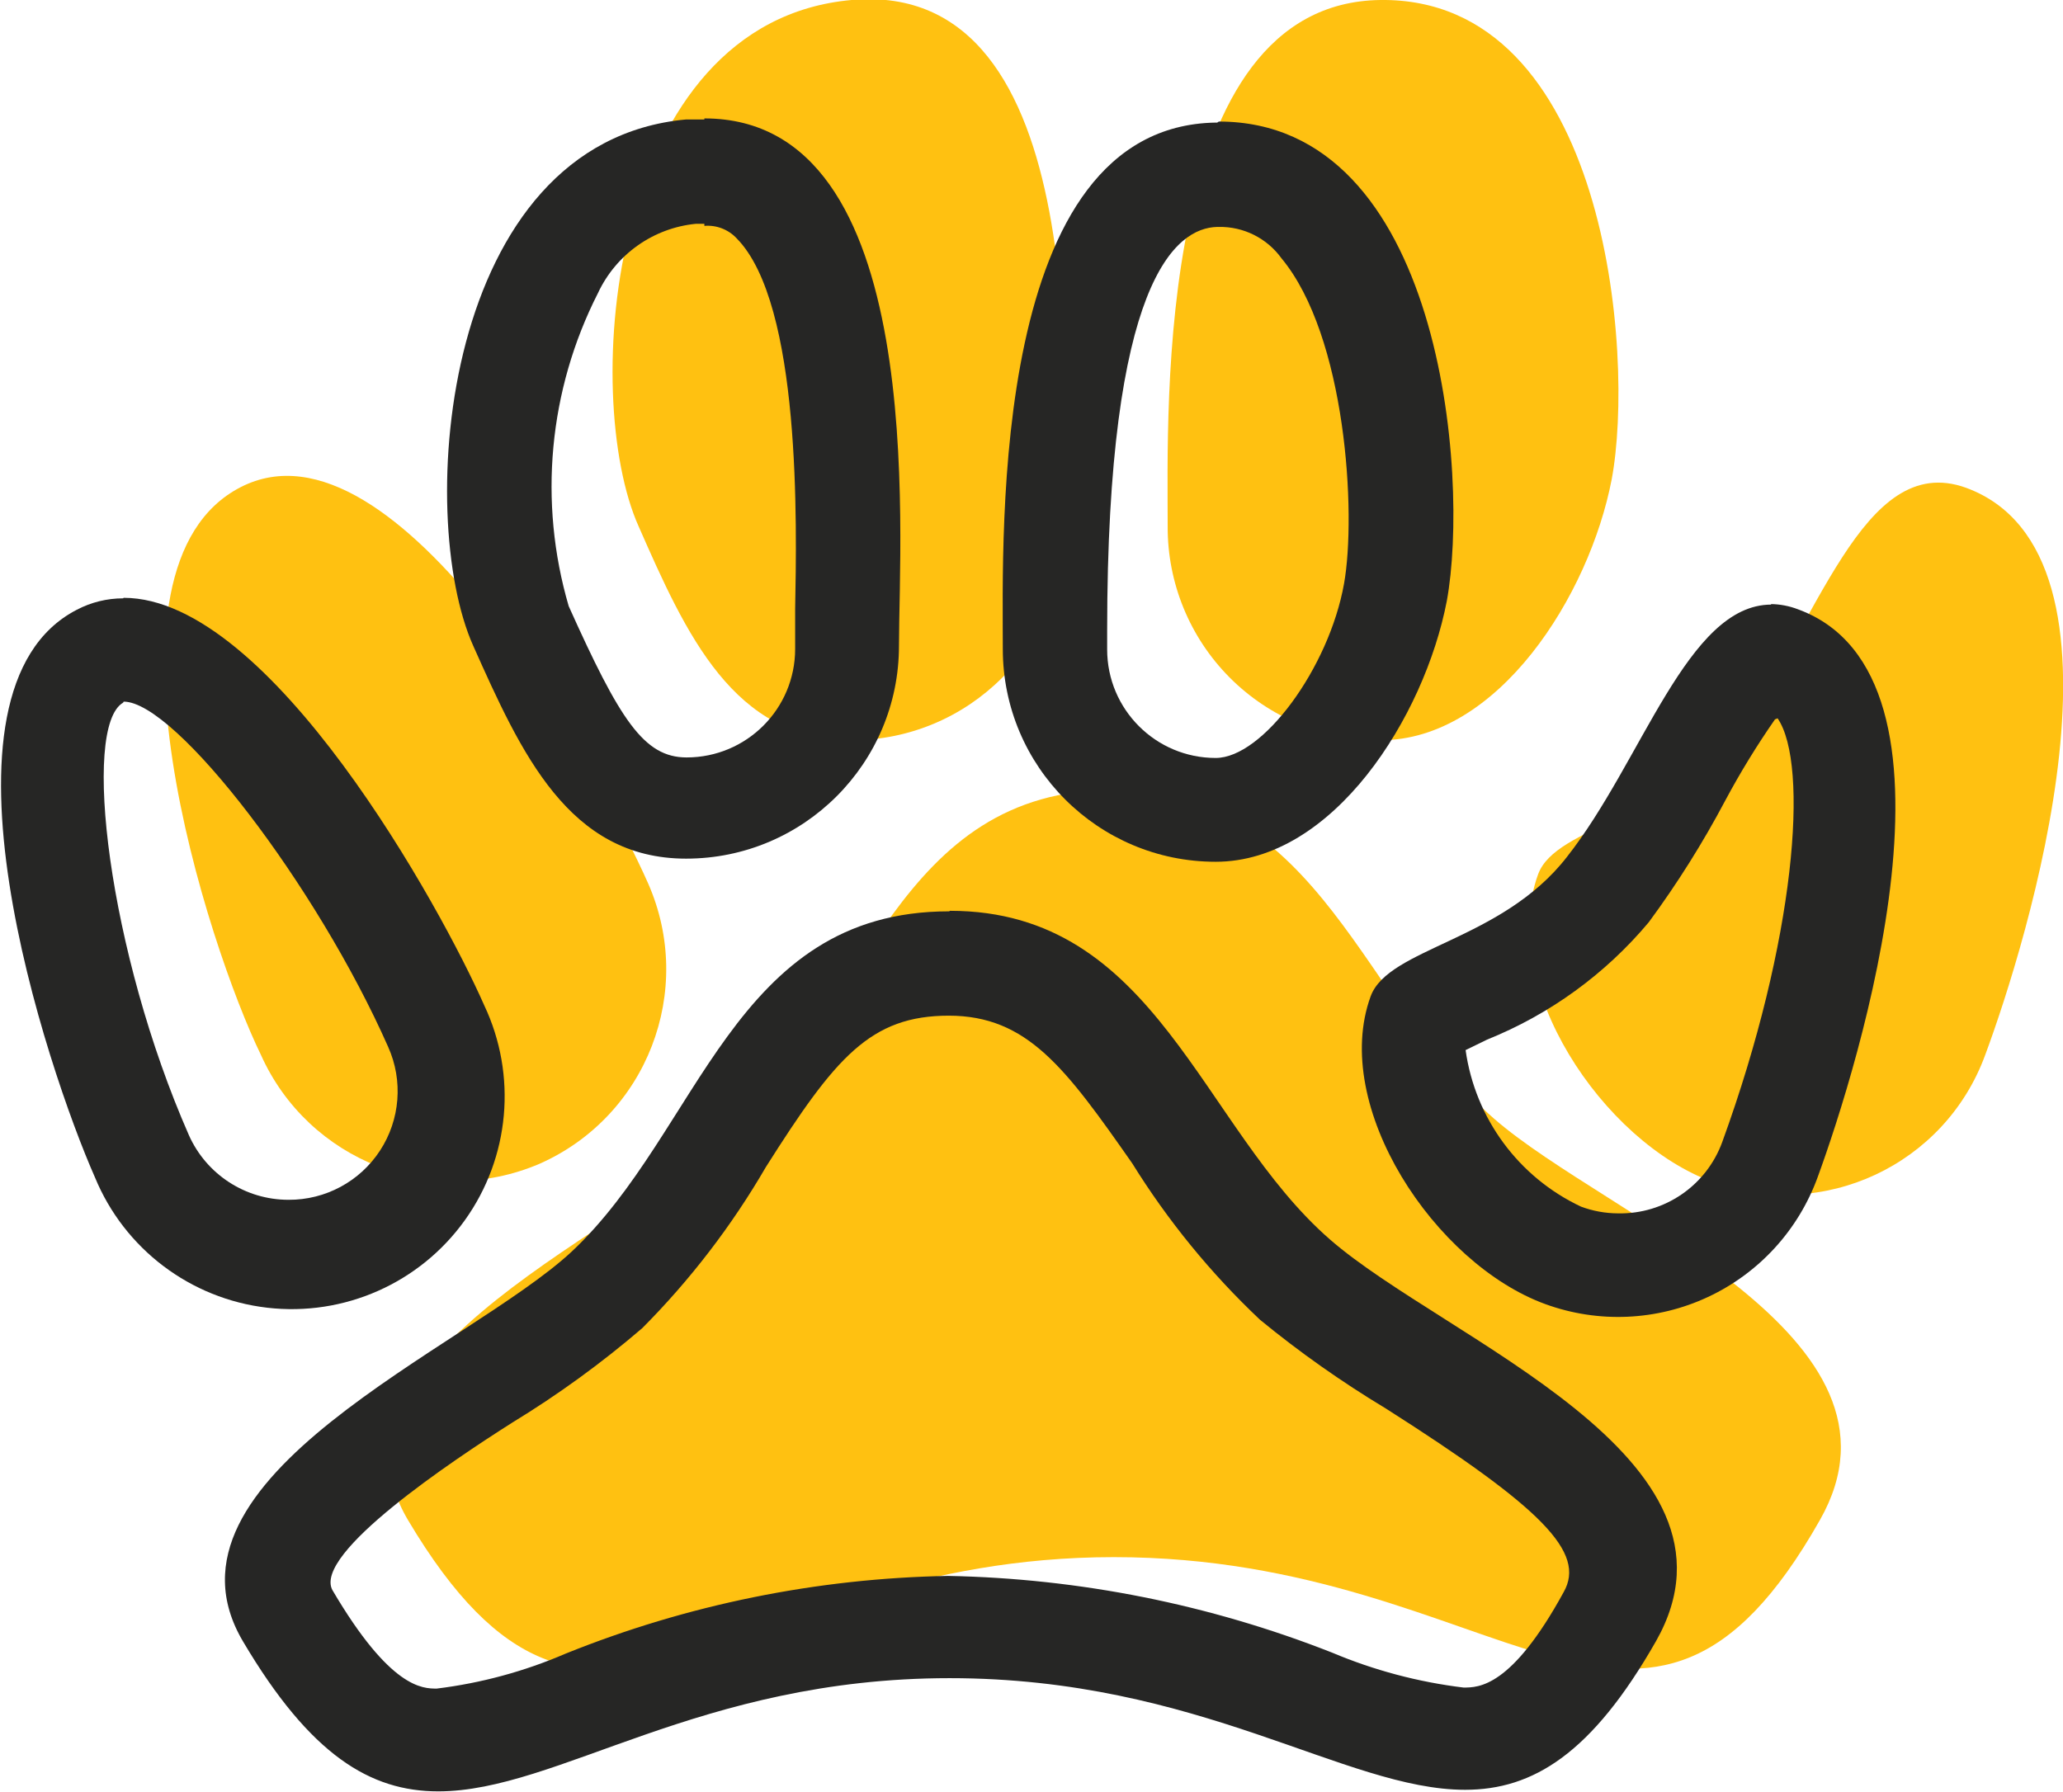
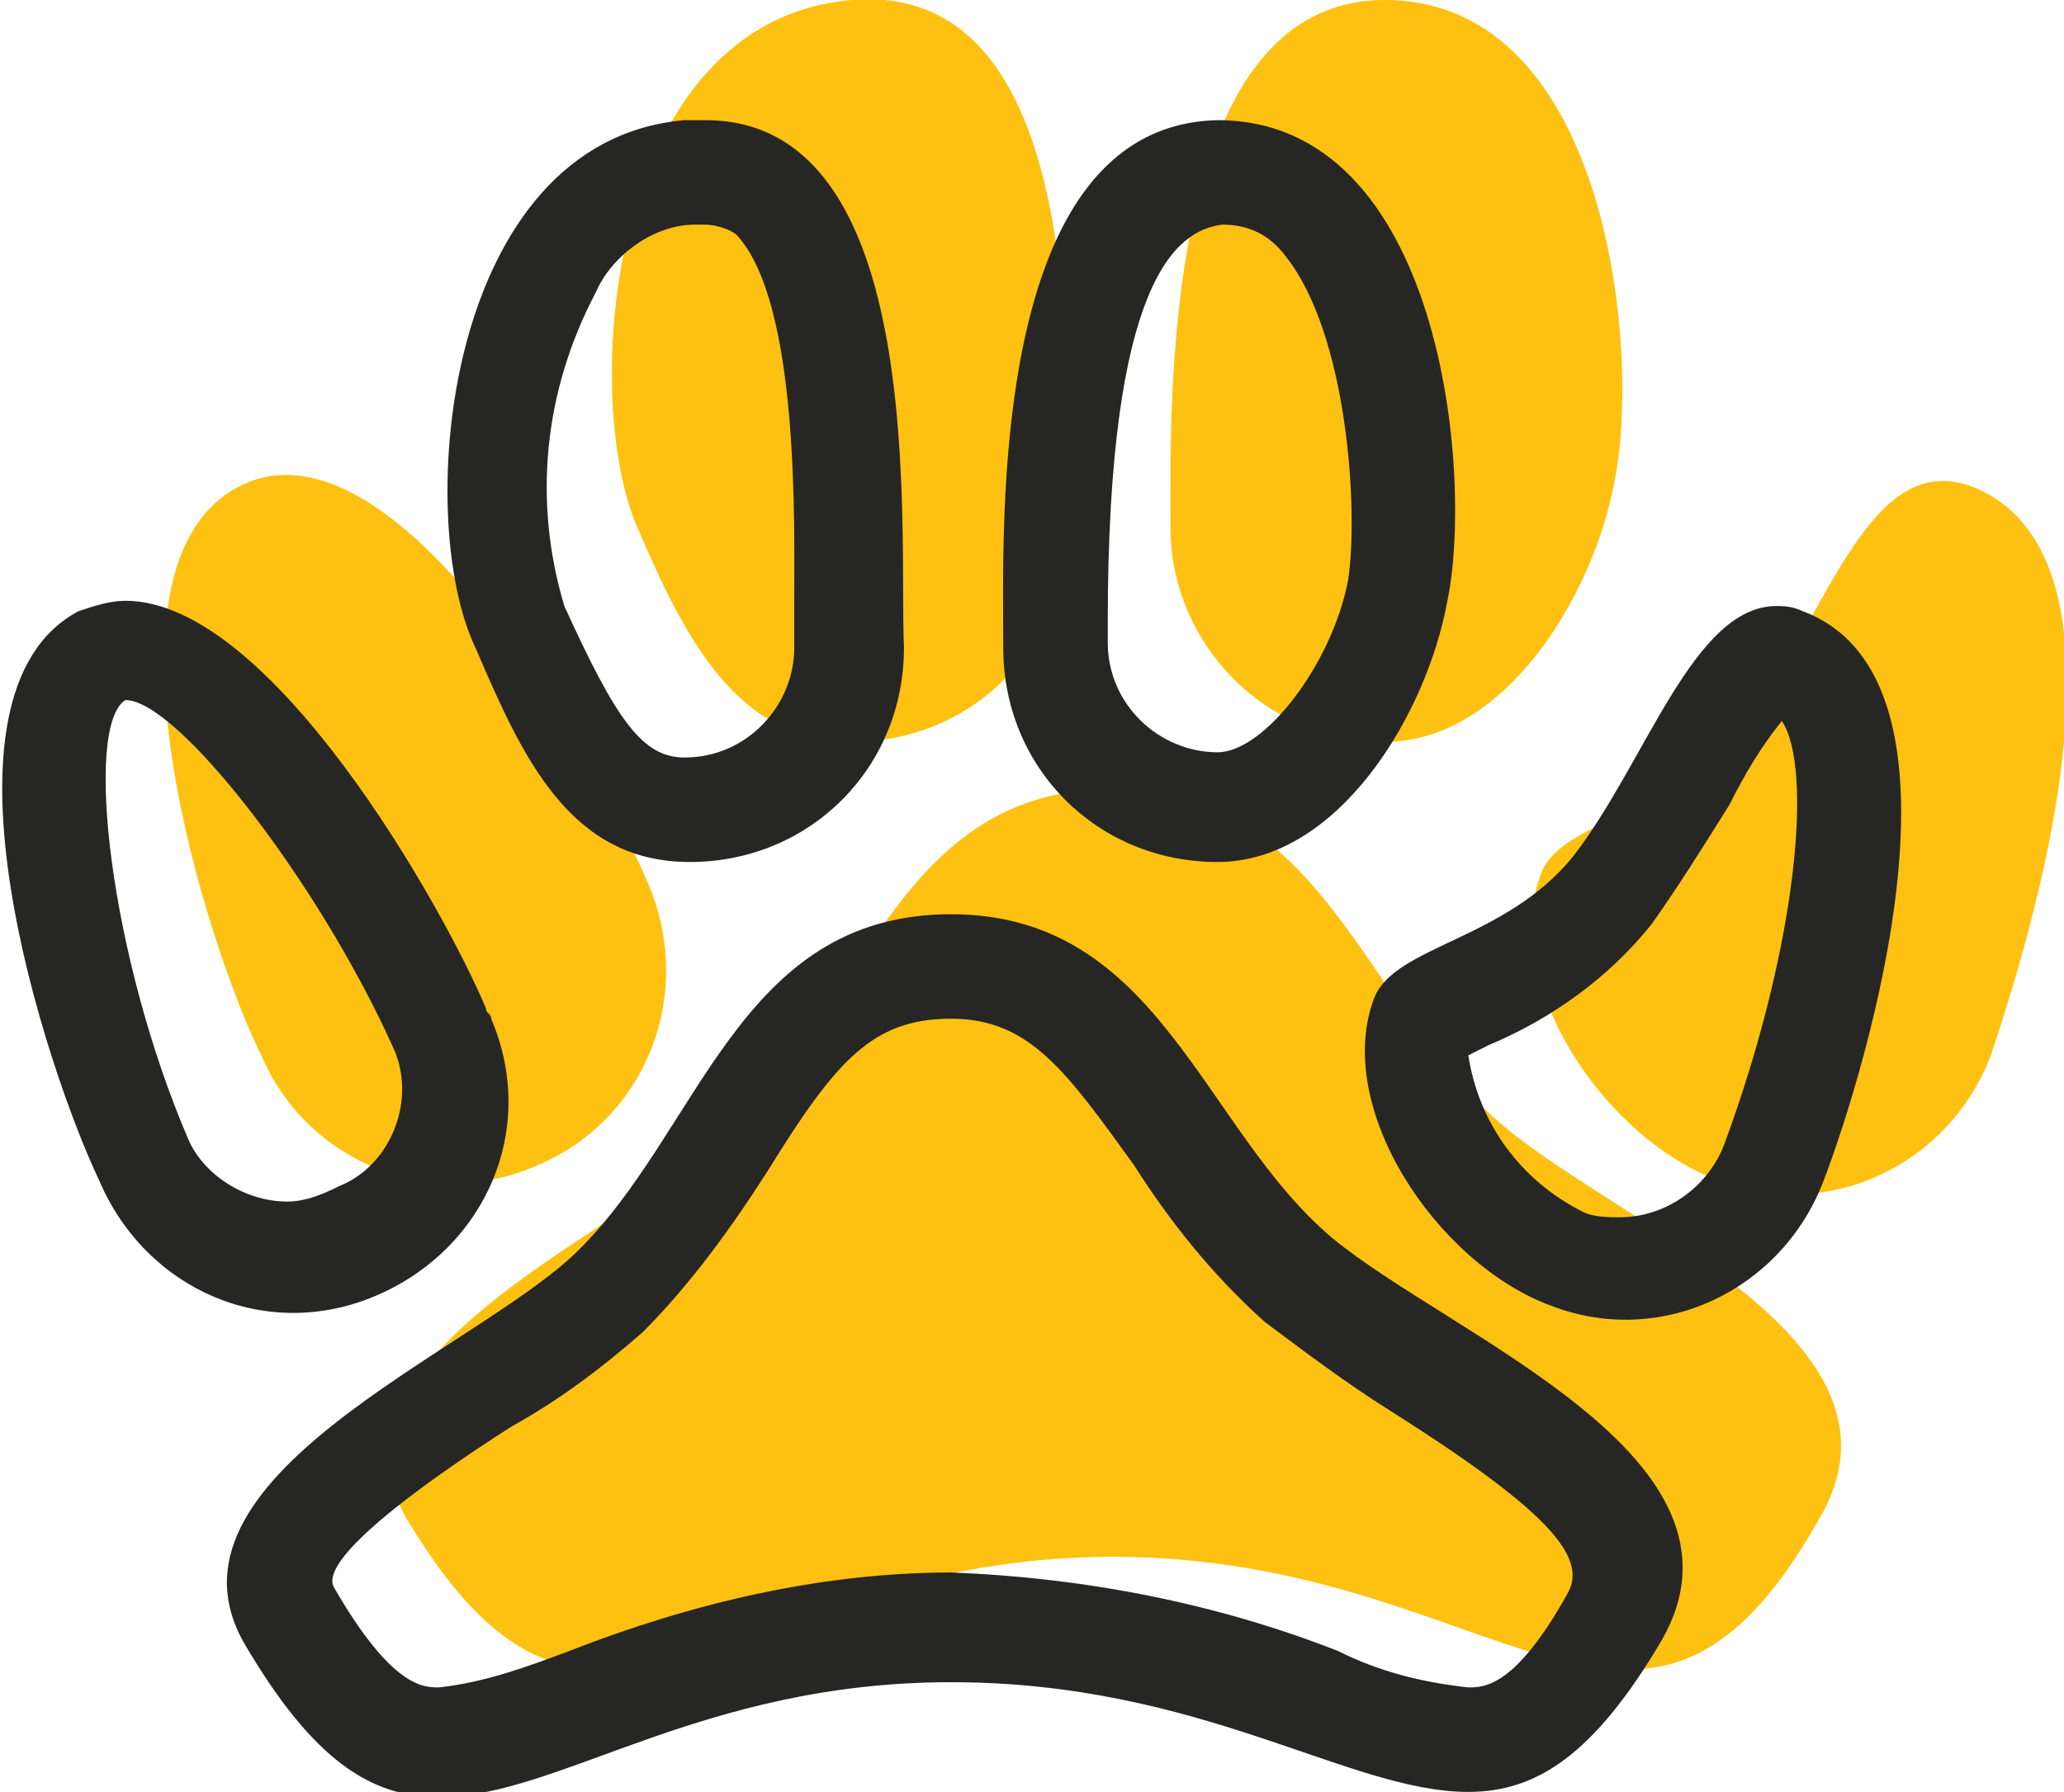
- <svg xmlns="http://www.w3.org/2000/svg" viewBox="0 0 39.54 34.34">
-   <g id="Capa_2" data-name="Capa 2">
-     <g id="Capa_1-2" data-name="Capa 1">
-       <path d="M28.63,21.44c-2.48-2.16-3.32-6.3-7.28-6.3-4.15,0-4.76,4.21-7.24,6.53-2,1.85-8.16,4.32-6.29,7.47,3.57,6,6.06.71,13.53.71s10.15,5.26,13.53-.71C36.89,25.61,30.83,23.36,28.63,21.44Z" style="fill:#ffc111" />
-       <path d="M16.32,14.19a4.08,4.08,0,0,0,4.08-4.08C20.39,7.86,21-.42,16.32,0s-5.2,7.59-4.08,10.09C13.15,12.16,14.06,14.19,16.32,14.19Z" style="fill:#ffc111" />
-       <path d="M10.34,22.31a4.08,4.08,0,0,0,2.08-5.38c-.91-2.06-4.82-9.13-7.81-7.59S4,18.17,5,20.22A4.09,4.09,0,0,0,10.34,22.31Z" style="fill:#ffc111" />
-       <path d="M37.68,9.35c-2-.72-2.84,2.69-4.44,4.74-1.25,1.61-3.42,1.74-3.76,2.67-.77,2.11,1.23,5.13,3.35,5.9a4.08,4.08,0,0,0,5.22-2.44C38.83,18.12,41.17,10.63,37.68,9.35Z" style="fill:#ffc111" />
-       <path d="M26.46,14.19c2.25,0,4-2.77,4.43-5C31.34,6.8,30.79-.05,26.46,0s-4.08,7.84-4.08,10.09A4.08,4.08,0,0,0,26.46,14.19Z" style="fill:#ffc111" />
-       <path d="M18.18,19.47c1.51,0,2.24,1,3.52,2.83a15,15,0,0,0,2.45,3A20.35,20.35,0,0,0,26.56,27c3,1.91,3.84,2.76,3.41,3.52-1,1.83-1.63,1.83-1.92,1.83a9.39,9.39,0,0,1-2.52-.67,21.21,21.21,0,0,0-7.36-1.47,20.61,20.61,0,0,0-7.33,1.49,9,9,0,0,1-2.47.67c-.27,0-.89,0-2-1.89C6,29.78,8.67,28,9.82,27.27a19,19,0,0,0,2.49-1.81,15.19,15.19,0,0,0,2.37-3.09c1.33-2.1,2-2.9,3.51-2.9m0-2c-4.15,0-4.76,4.21-7.24,6.53-2,1.85-8.16,4.32-6.29,7.47,1.29,2.18,2.44,2.87,3.74,2.87,2.29,0,5-2.17,9.8-2.17s7.58,2.14,9.88,2.14c1.3,0,2.43-.69,3.66-2.85,2-3.53-4.05-5.78-6.25-7.7-2.48-2.16-3.32-6.3-7.28-6.3Z" style="fill:#262625" />
-       <path d="M13.5,4.33a.76.76,0,0,1,.62.24c1.24,1.26,1.15,5.5,1.12,7.1,0,.3,0,.56,0,.77a2.08,2.08,0,0,1-2.08,2.08c-.82,0-1.28-.72-2.26-2.9a8.17,8.17,0,0,1,.56-6,2.32,2.32,0,0,1,1.88-1.33h.16m0-2-.35,0c-4.69.43-5.2,7.59-4.08,10.09.92,2.06,1.83,4.08,4.08,4.08a4.08,4.08,0,0,0,4.08-4.08c0-2.19.58-10.11-3.73-10.11Z" style="fill:#262625" />
-       <path d="M2.37,13.45h0m0,0c1,0,3.71,3.54,5.07,6.62A2.08,2.08,0,0,1,5.53,23a2.09,2.09,0,0,1-1.91-1.24c-1.54-3.5-2.06-7.83-1.26-8.29m0-2a1.91,1.91,0,0,0-.89.22c-3,1.55-.56,8.82.35,10.88a4.08,4.08,0,1,0,7.46-3.3c-.82-1.86-4.09-7.81-6.91-7.81Z" style="fill:#262625" />
-       <path d="M34.31,13.51h0m-.24.26c.61.89.34,4.27-1.06,8.12a2.08,2.08,0,0,1-2,1.37,2.05,2.05,0,0,1-.71-.13,3.92,3.92,0,0,1-2.21-3l.41-.2a7.88,7.88,0,0,0,3.1-2.25,18.62,18.62,0,0,0,1.47-2.34,15.64,15.64,0,0,1,.95-1.55m-5.87,6h0m5.8-8.2c-1.61,0-2.47,3-3.92,4.84-1.25,1.61-3.42,1.74-3.76,2.67-.77,2.11,1.23,5.13,3.35,5.9a4.07,4.07,0,0,0,5.22-2.44c.77-2.11,3.12-9.6-.38-10.88a1.51,1.51,0,0,0-.52-.1Z" style="fill:#262625" />
-       <path d="M23.36,4.35a1.45,1.45,0,0,1,1.2.6c1.24,1.49,1.44,4.9,1.2,6.24-.29,1.62-1.56,3.34-2.46,3.34a2.08,2.08,0,0,1-2.08-2.08v-.36c0-6.7,1.31-7.72,2.11-7.74h0m0-2H23.3c-4.32.07-4.08,7.84-4.08,10.09a4.08,4.08,0,0,0,4.08,4.08c2.25,0,4-2.77,4.43-5,.44-2.4-.1-9.19-4.37-9.19Z" style="fill:#262625" />
+ <svg xmlns="http://www.w3.org/2000/svg" version="1.1" id="Capa_1" x="0px" y="0px" viewBox="0 0 39.5 34.3" style="enable-background:new 0 0 39.5 34.3;" xml:space="preserve">
+   <style type="text/css">
+ 	.st0{fill:#FFC111;}
+ 	.st1{fill:#262625;}
+ </style>
+   <g id="Capa_2">
+     <g id="Capa_1-2">
+       <path class="st0" d="M28.6,21.4c-2.5-2.2-3.3-6.3-7.3-6.3c-4.1,0-4.8,4.2-7.2,6.5c-2,1.9-8.2,4.3-6.3,7.5c3.6,6,6.1,0.7,13.5,0.7    s10.1,5.3,13.5-0.7C36.9,25.6,30.8,23.4,28.6,21.4z" />
+       <path class="st0" d="M16.3,14.2c2.3,0,4.1-1.8,4.1-4.1l0,0C20.4,7.9,21-0.4,16.3,0s-5.2,7.6-4.1,10.1    C13.1,12.2,14.1,14.2,16.3,14.2z" />
+       <path class="st0" d="M10.3,22.3c2.1-0.9,3-3.3,2.1-5.4c-0.9-2.1-4.8-9.1-7.8-7.6S4,18.2,5,20.2C5.9,22.3,8.3,23.2,10.3,22.3z" />
+       <path class="st0" d="M37.7,9.3c-2-0.7-2.8,2.7-4.4,4.7c-1.3,1.6-3.4,1.7-3.8,2.7c-0.8,2.1,1.2,5.1,3.4,5.9    c2.1,0.8,4.4-0.3,5.2-2.4C38.8,18.1,41.2,10.6,37.7,9.3z" />
+       <path class="st0" d="M26.5,14.2c2.3,0,4-2.8,4.4-5c0.5-2.4-0.1-9.2-4.4-9.2s-4.1,7.8-4.1,10.1C22.4,12.3,24.2,14.2,26.5,14.2    C26.4,14.2,26.5,14.2,26.5,14.2z" />
+       <path class="st1" d="M18.2,19.5c1.5,0,2.2,1,3.5,2.8c0.7,1.1,1.5,2.1,2.5,3c0.8,0.6,1.6,1.2,2.4,1.7c3,1.9,3.8,2.8,3.4,3.5    c-1,1.8-1.6,1.8-1.9,1.8c-0.9-0.1-1.7-0.3-2.5-0.7c-2.3-0.9-4.8-1.4-7.4-1.5c-2.5,0-5,0.6-7.3,1.5c-0.8,0.3-1.6,0.6-2.5,0.7    c-0.3,0-0.9,0-2-1.9C6,29.8,8.7,28,9.8,27.3c0.9-0.5,1.7-1.1,2.5-1.8c0.9-0.9,1.7-2,2.4-3.1C16,20.3,16.7,19.5,18.2,19.5     M18.2,17.5c-4.1,0-4.8,4.2-7.2,6.5c-2,1.9-8.2,4.3-6.3,7.5c1.3,2.2,2.4,2.9,3.7,2.9c2.3,0,5-2.2,9.8-2.2s7.6,2.1,9.9,2.1    c1.3,0,2.4-0.7,3.7-2.9c2-3.5-4-5.8-6.3-7.7C23,21.6,22.2,17.5,18.2,17.5L18.2,17.5z" />
+       <path class="st1" d="M13.5,4.3c0.2,0,0.5,0.1,0.6,0.2c1.2,1.3,1.1,5.5,1.1,7.1c0,0.3,0,0.6,0,0.8c0,1.1-0.9,2.1-2.1,2.1    c-0.8,0-1.3-0.7-2.3-2.9c-0.6-2-0.4-4.1,0.6-6c0.3-0.7,1.1-1.3,1.9-1.3L13.5,4.3 M13.5,2.3h-0.4C8.5,2.7,7.9,9.9,9.1,12.4    c0.9,2.1,1.8,4.1,4.1,4.1c2.3,0,4.1-1.8,4.1-4.1l0,0C17.2,10.2,17.8,2.3,13.5,2.3L13.5,2.3z" />
+       <path class="st1" d="M2.4,13.4L2.4,13.4 M2.4,13.4c1,0,3.7,3.5,5.1,6.6c0.5,1,0,2.3-1,2.7C6.1,22.9,5.8,23,5.5,23    c-0.8,0-1.6-0.5-1.9-1.2C2.1,18.3,1.6,13.9,2.4,13.4 M2.4,11.5c-0.3,0-0.6,0.1-0.9,0.2c-3,1.6-0.6,8.8,0.4,10.9    c0.9,2.1,3.2,3.1,5.3,2.2c2.1-0.9,3.1-3.2,2.2-5.3c0-0.1-0.1-0.1-0.1-0.2C8.5,17.4,5.2,11.5,2.4,11.5L2.4,11.5z" />
+       <path class="st1" d="M34.3,13.5L34.3,13.5 M34.1,13.8c0.6,0.9,0.3,4.3-1.1,8.1c-0.3,0.8-1.1,1.4-2,1.4c-0.2,0-0.5,0-0.7-0.1    c-1.2-0.6-2-1.7-2.2-3l0.4-0.2c1.2-0.5,2.3-1.3,3.1-2.3c0.5-0.7,1-1.5,1.5-2.3C33.4,14.8,33.7,14.3,34.1,13.8 M28.2,19.8    L28.2,19.8 M34,11.6c-1.6,0-2.5,3-3.9,4.8c-1.3,1.6-3.4,1.7-3.8,2.7c-0.8,2.1,1.2,5.1,3.4,5.9c2.1,0.8,4.4-0.3,5.2-2.4    c0,0,0,0,0,0c0.8-2.1,3.1-9.6-0.4-10.9C34.3,11.6,34.1,11.6,34,11.6L34,11.6z" />
+       <path class="st1" d="M23.4,4.3c0.5,0,0.9,0.2,1.2,0.6c1.2,1.5,1.4,4.9,1.2,6.2c-0.3,1.6-1.6,3.3-2.5,3.3c-1.1,0-2.1-0.9-2.1-2.1    v-0.4C21.2,5.4,22.5,4.4,23.4,4.3L23.4,4.3 M23.3,2.3L23.3,2.3c-4.4,0.1-4.1,7.8-4.1,10.1c0,2.3,1.8,4.1,4.1,4.1l0,0    c2.3,0,4-2.8,4.4-5C28.2,9.1,27.6,2.3,23.3,2.3L23.3,2.3z" />
    </g>
  </g>
</svg>
